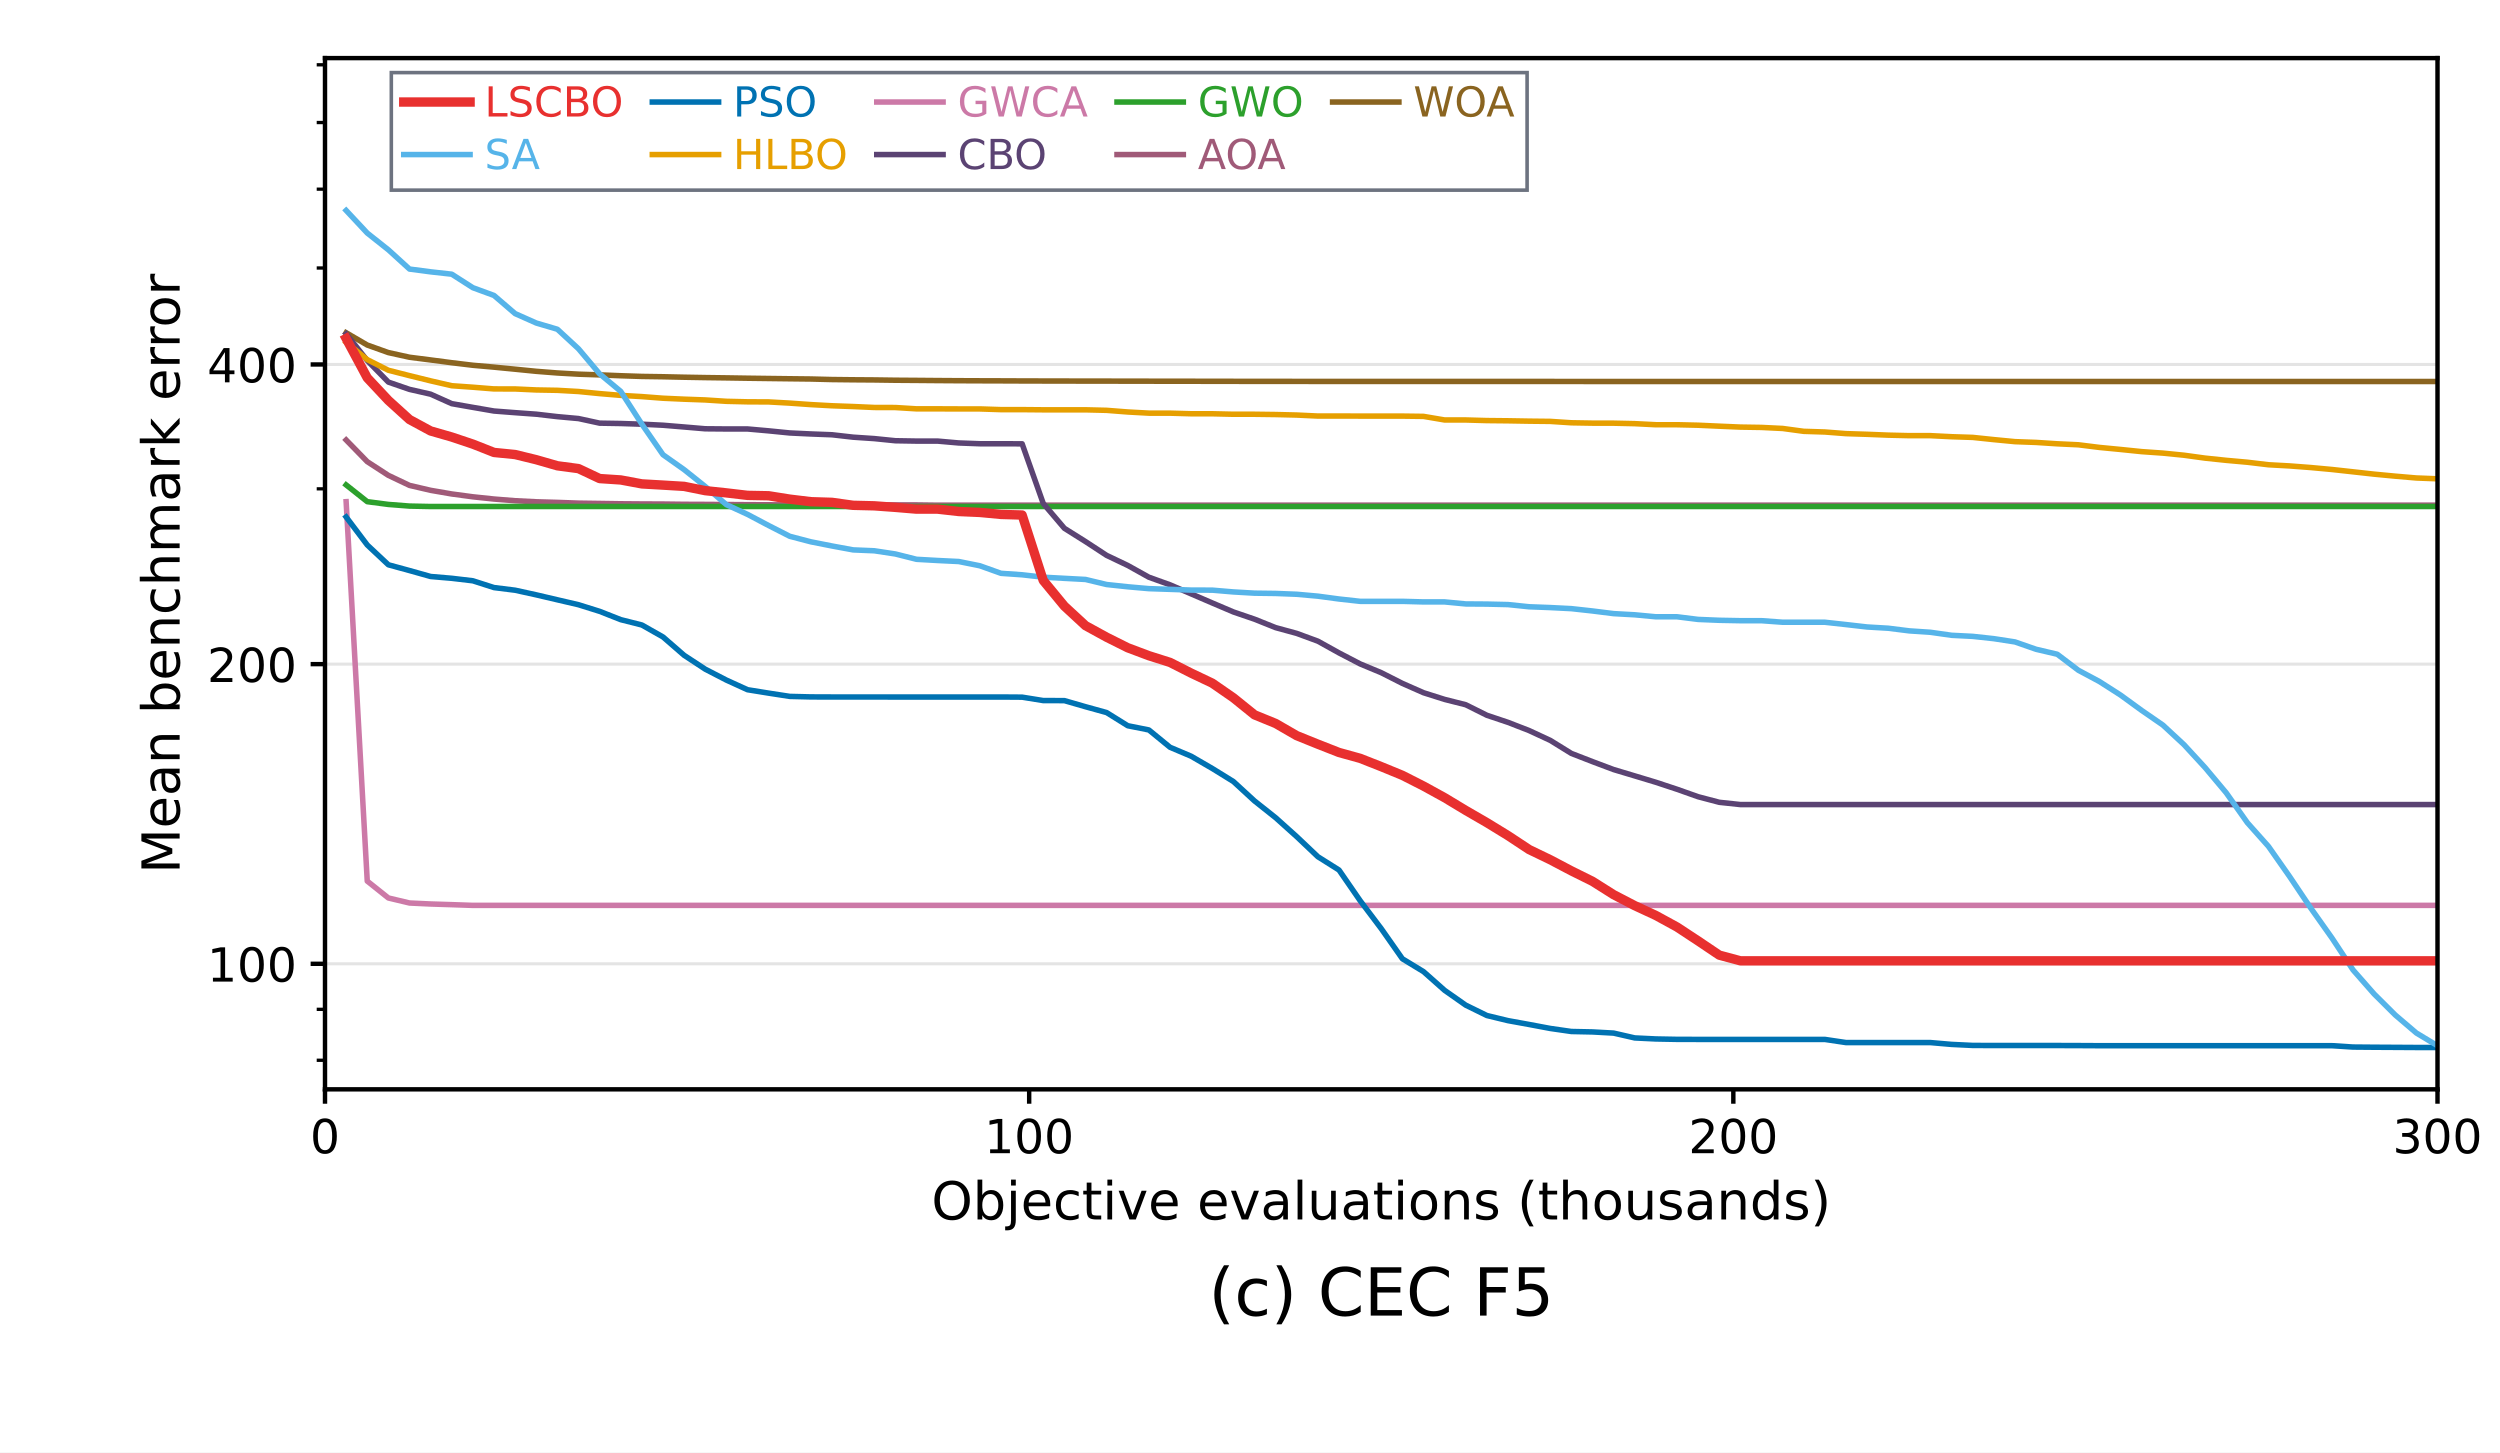
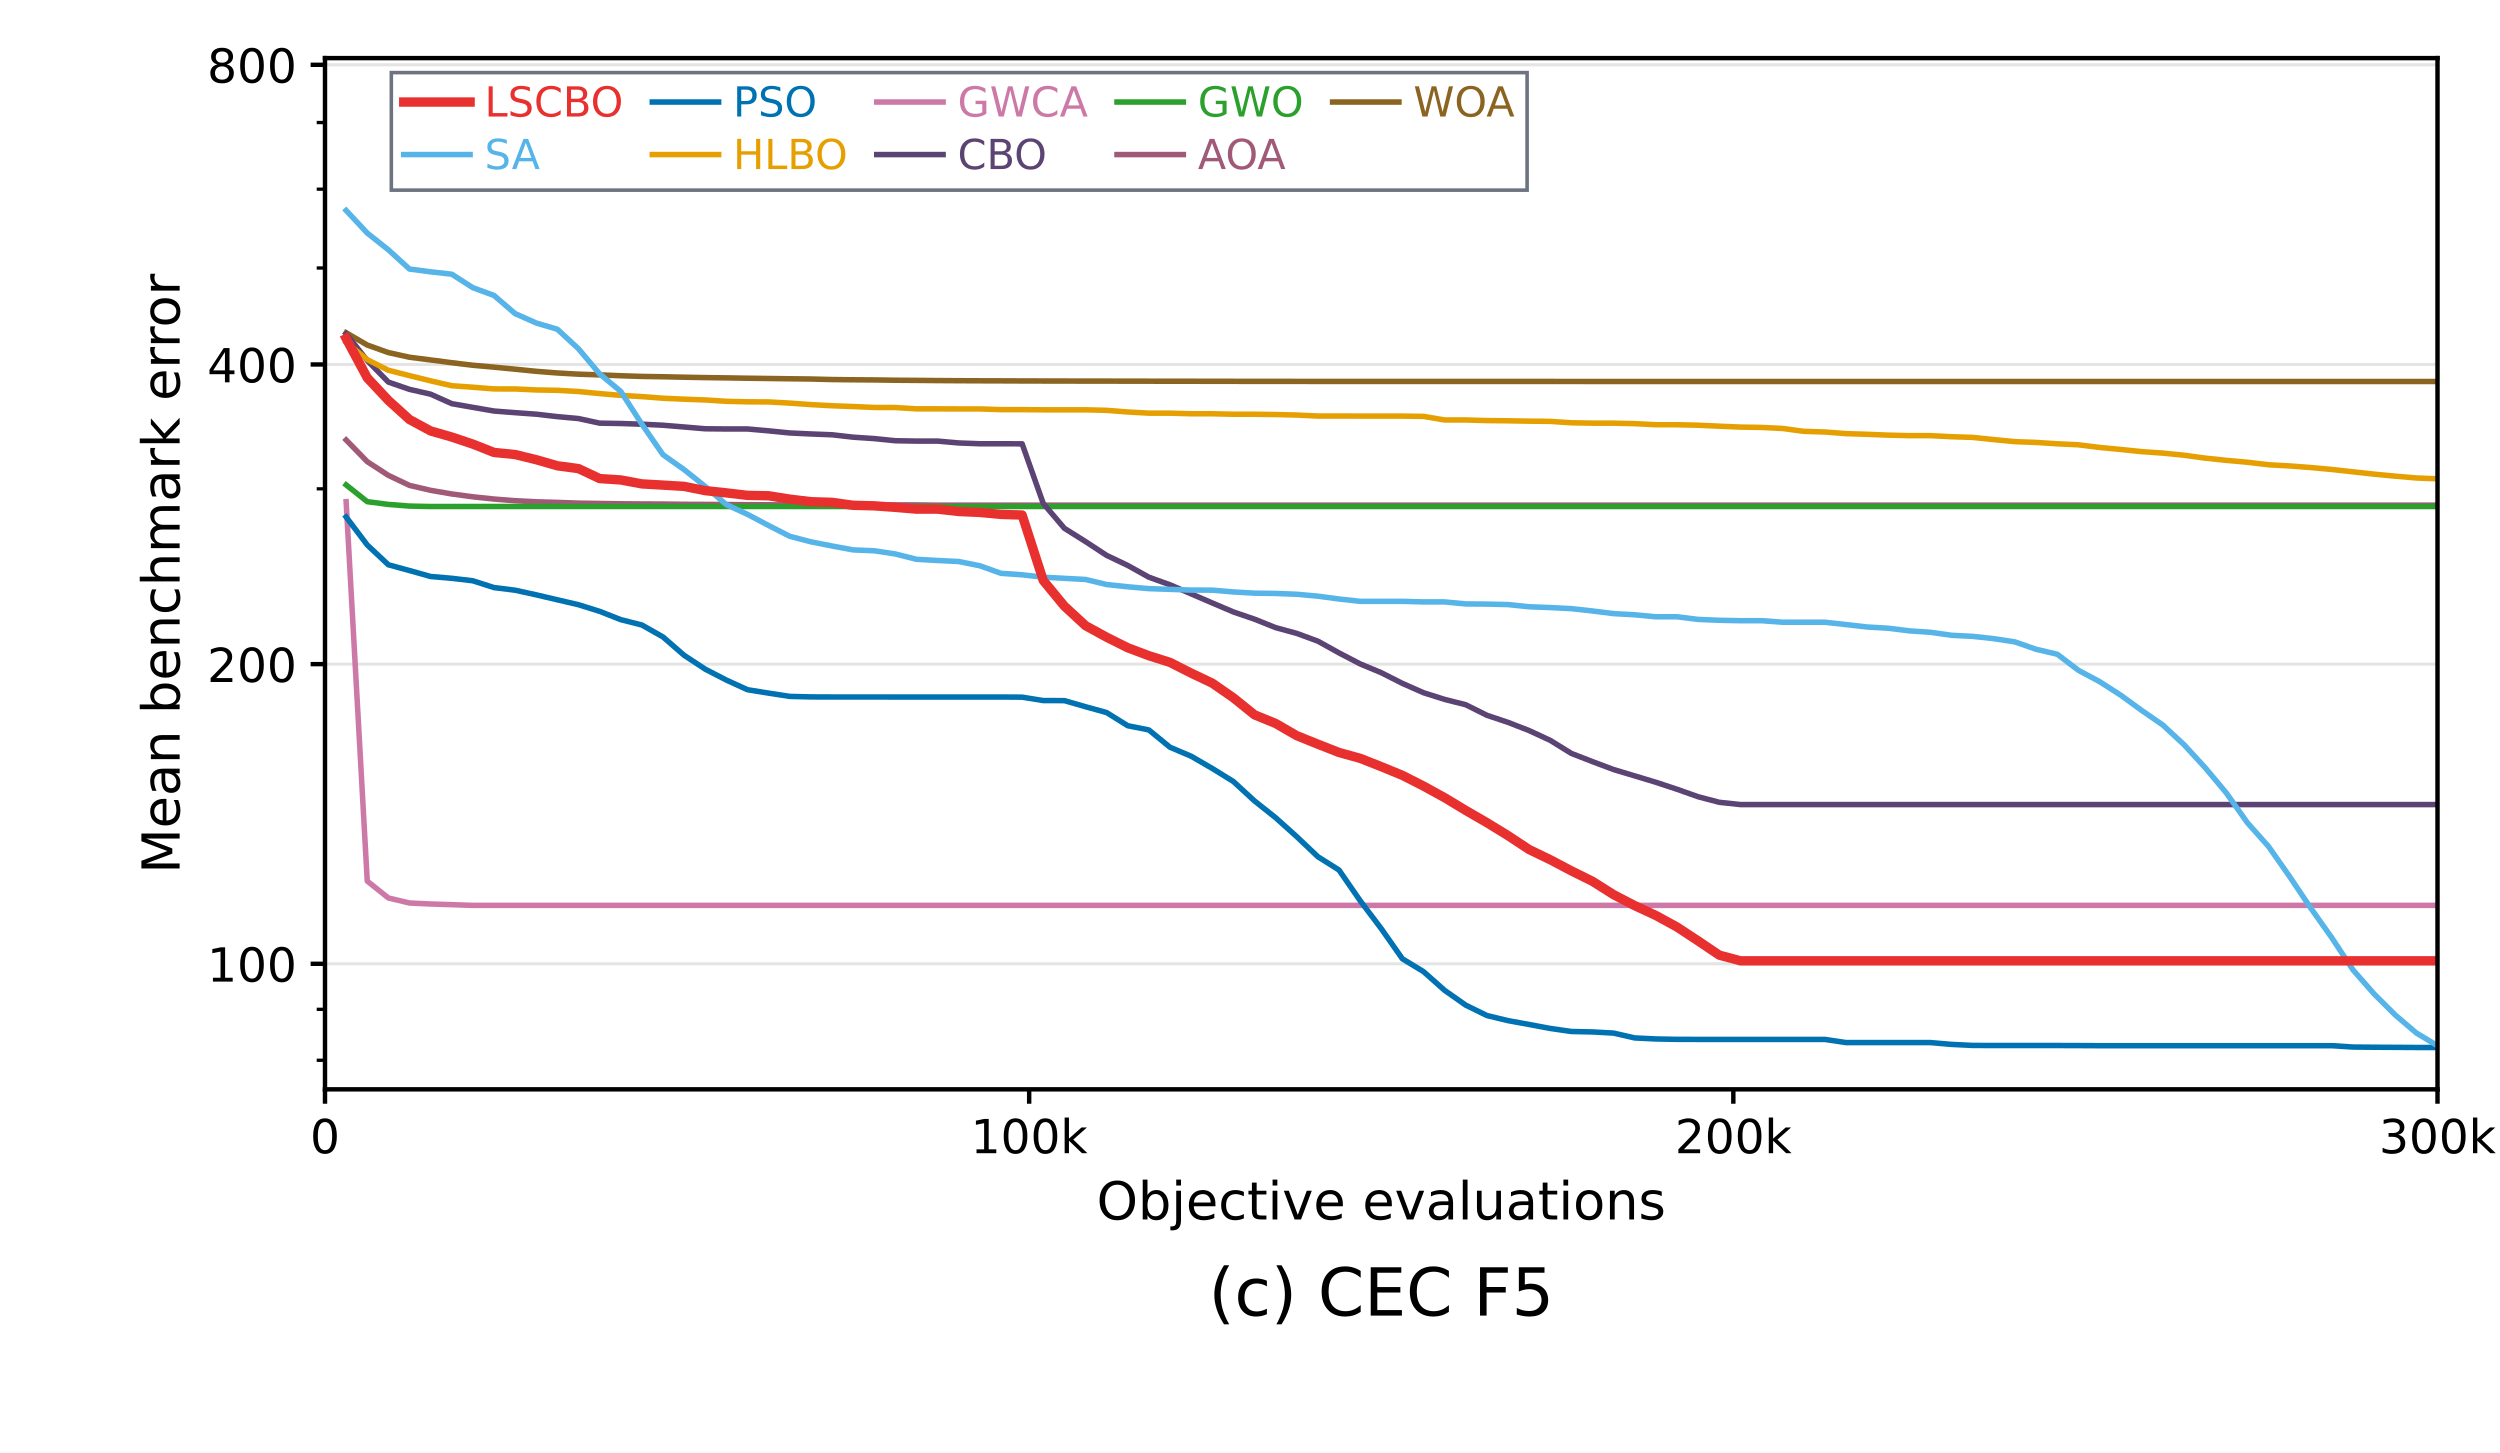
<svg xmlns="http://www.w3.org/2000/svg" xmlns:xlink="http://www.w3.org/1999/xlink" width="452.341pt" height="262.8pt" viewBox="0 0 452.341 262.8" version="1.1">
  <defs>
    <style type="text/css">*{stroke-linejoin: round; stroke-linecap: butt}</style>
  </defs>
  <g id="figure_1">
    <g id="patch_1">
      <path d="M 0 262.8  L 452.341 262.8  L 452.341 0  L 0 0  z " style="fill: #ffffff" />
    </g>
    <g id="axes_1">
      <g id="patch_2">
        <path d="M 58.804 197.1  L 441.033 197.1  L 441.033 10.512  L 58.804 10.512  z " style="fill: #ffffff" />
      </g>
      <g id="matplotlib.axis_1">
        <g id="xtick_1">
          <g id="line2d_1">
            <defs>
              <path id="mbdde898f08" d="M 0 0  L 0 2.6  " style="stroke: #000000; stroke-width: 0.8" />
            </defs>
            <g>
              <use xlink:href="#mbdde898f08" x="58.804" y="197.1" style="stroke: #000000; stroke-width: 0.8" />
            </g>
          </g>
          <g id="text_1">
            <text style="font-size: 8.5px; font-family: 'DejaVu Sans'; text-anchor: middle" x="58.804" y="208.659" transform="rotate(-0 58.80438 208.6587)">0</text>
          </g>
        </g>
        <g id="xtick_2">
          <g id="line2d_2">
            <g>
              <use xlink:href="#mbdde898f08" x="186.214" y="197.1" style="stroke: #000000; stroke-width: 0.8" />
            </g>
          </g>
          <g id="text_2">
-             <text style="font-size: 8.5px; font-family: 'DejaVu Sans'; text-anchor: middle" x="186.214" y="208.659" transform="rotate(-0 186.2139 208.6587)">100</text>
+             <text style="font-size: 8.5px; font-family: 'DejaVu Sans'; text-anchor: middle" x="186.214" y="208.659" transform="rotate(-0 186.2139 208.6587)">100k</text>
          </g>
        </g>
        <g id="xtick_3">
          <g id="line2d_3">
            <g>
              <use xlink:href="#mbdde898f08" x="313.623" y="197.1" style="stroke: #000000; stroke-width: 0.8" />
            </g>
          </g>
          <g id="text_3">
-             <text style="font-size: 8.5px; font-family: 'DejaVu Sans'; text-anchor: middle" x="313.623" y="208.659" transform="rotate(-0 313.6234 208.6587)">200</text>
+             <text style="font-size: 8.5px; font-family: 'DejaVu Sans'; text-anchor: middle" x="313.623" y="208.659" transform="rotate(-0 313.6234 208.6587)">200k</text>
          </g>
        </g>
        <g id="xtick_4">
          <g id="line2d_4">
            <g>
              <use xlink:href="#mbdde898f08" x="441.033" y="197.1" style="stroke: #000000; stroke-width: 0.8" />
            </g>
          </g>
          <g id="text_4">
-             <text style="font-size: 8.5px; font-family: 'DejaVu Sans'; text-anchor: middle" x="441.033" y="208.659" transform="rotate(-0 441.0329 208.6587)">300</text>
+             <text style="font-size: 8.5px; font-family: 'DejaVu Sans'; text-anchor: middle" x="441.033" y="208.659" transform="rotate(-0 441.0329 208.6587)">300k</text>
          </g>
        </g>
        <g id="text_5">
-           <text style="font-size: 9.5px; font-family: 'DejaVu Sans'; text-anchor: middle" x="249.919" y="220.645" transform="rotate(-0 249.9186 220.6449)">Objective evaluations (thousands)</text>
+           <text style="font-size: 9.5px; font-family: 'DejaVu Sans'; text-anchor: middle" x="249.919" y="220.645" transform="rotate(-0 249.9186 220.6449)">Objective evaluations</text>
        </g>
      </g>
      <g id="matplotlib.axis_2">
        <g id="ytick_1">
          <g id="line2d_5">
            <path d="M 58.804 174.385  L 441.033 174.385  " clip-path="url(#p9ab240a6cf)" style="fill: none; stroke: #e4e4e4; stroke-width: 0.55; stroke-linecap: square" />
          </g>
          <g id="line2d_6">
            <defs>
              <path id="mfd543a9709" d="M 0 0  L -2.6 0  " style="stroke: #000000; stroke-width: 0.8" />
            </defs>
            <g>
              <use xlink:href="#mfd543a9709" x="58.804" y="174.385" style="stroke: #000000; stroke-width: 0.8" />
            </g>
          </g>
          <g id="text_6">
            <text style="font-size: 8.5px; font-family: 'DejaVu Sans'; text-anchor: end" x="53.704" y="177.614" transform="rotate(-0 53.70438 177.6143)">100</text>
          </g>
        </g>
        <g id="ytick_2">
          <g id="line2d_7">
            <path d="M 58.804 120.165  L 441.033 120.165  " clip-path="url(#p9ab240a6cf)" style="fill: none; stroke: #e4e4e4; stroke-width: 0.55; stroke-linecap: square" />
          </g>
          <g id="line2d_8">
            <g>
              <use xlink:href="#mfd543a9709" x="58.804" y="120.165" style="stroke: #000000; stroke-width: 0.8" />
            </g>
          </g>
          <g id="text_7">
            <text style="font-size: 8.5px; font-family: 'DejaVu Sans'; text-anchor: end" x="53.704" y="123.394" transform="rotate(-0 53.70438 123.394)">200</text>
          </g>
        </g>
        <g id="ytick_3">
          <g id="line2d_9">
            <path d="M 58.804 65.944  L 441.033 65.944  " clip-path="url(#p9ab240a6cf)" style="fill: none; stroke: #e4e4e4; stroke-width: 0.55; stroke-linecap: square" />
          </g>
          <g id="line2d_10">
            <g>
              <use xlink:href="#mfd543a9709" x="58.804" y="65.944" style="stroke: #000000; stroke-width: 0.8" />
            </g>
          </g>
          <g id="text_8">
            <text style="font-size: 8.5px; font-family: 'DejaVu Sans'; text-anchor: end" x="53.704" y="69.174" transform="rotate(-0 53.70438 69.17363)">400</text>
          </g>
        </g>
        <g id="ytick_4">
          <g id="line2d_11">
+             <path d="M 58.804 11.724  L 441.033 11.724  " clip-path="url(#p9ab240a6cf)" style="fill: none; stroke: #e4e4e4; stroke-width: 0.55; stroke-linecap: square" />
+           </g>
+           <g id="line2d_12">
+             <g>
+               <use xlink:href="#mfd543a9709" x="58.804" y="11.724" style="stroke: #000000; stroke-width: 0.8" />
+             </g>
+           </g>
+           <g id="text_9">
+             <text style="font-size: 8.5px; font-family: 'DejaVu Sans'; text-anchor: end" x="53.704" y="14.953" transform="rotate(-0 53.70438 14.95328)">800</text>
+           </g>
+         </g>
+         <g id="ytick_5">
+           <g id="line2d_13">
            <defs>
              <path id="mfd4f8b4df8" d="M 0 0  L -1.5 0  " style="stroke: #000000; stroke-width: 0.6" />
            </defs>
            <g>
              <use xlink:href="#mfd4f8b4df8" x="58.804" y="191.84" style="stroke: #000000; stroke-width: 0.6" />
            </g>
          </g>
        </g>
-         <g id="ytick_5">
-           <g id="line2d_12">
+         <g id="ytick_6">
+           <g id="line2d_14">
            <g>
              <use xlink:href="#mfd4f8b4df8" x="58.804" y="182.627" style="stroke: #000000; stroke-width: 0.6" />
            </g>
          </g>
        </g>
-         <g id="ytick_6">
-           <g id="line2d_13">
+         <g id="ytick_7">
+           <g id="line2d_15">
            <g>
              <use xlink:href="#mfd4f8b4df8" x="58.804" y="88.448" style="stroke: #000000; stroke-width: 0.6" />
            </g>
          </g>
        </g>
-         <g id="ytick_7">
-           <g id="line2d_14">
+         <g id="ytick_8">
+           <g id="line2d_16">
            <g>
              <use xlink:href="#mfd4f8b4df8" x="58.804" y="48.489" style="stroke: #000000; stroke-width: 0.6" />
            </g>
          </g>
        </g>
-         <g id="ytick_8">
-           <g id="line2d_15">
+         <g id="ytick_9">
+           <g id="line2d_17">
            <g>
              <use xlink:href="#mfd4f8b4df8" x="58.804" y="34.227" style="stroke: #000000; stroke-width: 0.6" />
            </g>
          </g>
        </g>
-         <g id="ytick_9">
-           <g id="line2d_16">
+         <g id="ytick_10">
+           <g id="line2d_18">
            <g>
              <use xlink:href="#mfd4f8b4df8" x="58.804" y="22.169" style="stroke: #000000; stroke-width: 0.6" />
            </g>
          </g>
        </g>
-         <g id="ytick_10">
-           <g id="line2d_17">
-             <g>
-               <use xlink:href="#mfd4f8b4df8" x="58.804" y="11.724" style="stroke: #000000; stroke-width: 0.6" />
-             </g>
-           </g>
-         </g>
-         <g id="text_9">
+         <g id="text_10">
          <text style="font-size: 9.5px; font-family: 'DejaVu Sans'; text-anchor: middle" x="32.504" y="103.806" transform="rotate(-90 32.50431 103.806)">Mean benchmark error</text>
        </g>
      </g>
      <g id="curve_Fig3_F5_0_WOA">
        <path d="M 62.627 60.205  L 66.449 62.431  L 70.271 63.797  L 74.094 64.639  L 77.916 65.128  L 81.738 65.63  L 85.56 66.091  L 89.383 66.431  L 93.205 66.804  L 97.027 67.185  L 100.85 67.484  L 104.672 67.702  L 108.494 67.829  L 112.316 67.984  L 116.139 68.109  L 119.961 68.167  L 123.783 68.252  L 127.606 68.32  L 131.428 68.371  L 135.25 68.433  L 139.072 68.484  L 142.895 68.532  L 146.717 68.576  L 150.539 68.673  L 154.362 68.716  L 158.184 68.744  L 162.006 68.798  L 165.828 68.826  L 169.651 68.858  L 173.473 68.884  L 177.295 68.9  L 181.118 68.912  L 184.94 68.928  L 188.762 68.938  L 192.584 68.947  L 196.407 68.952  L 200.229 68.959  L 204.051 68.964  L 207.873 68.972  L 211.696 68.979  L 215.518 68.983  L 219.34 68.99  L 223.163 68.996  L 226.985 69.003  L 230.807 69.006  L 234.629 69.009  L 238.452 69.011  L 242.274 69.012  L 246.096 69.013  L 249.919 69.014  L 253.741 69.015  L 257.563 69.016  L 261.385 69.016  L 265.208 69.017  L 269.03 69.018  L 272.852 69.019  L 276.675 69.019  L 280.497 69.02  L 284.319 69.021  L 288.141 69.023  L 291.964 69.024  L 295.786 69.024  L 299.608 69.024  L 303.431 69.025  L 307.253 69.025  L 311.075 69.026  L 314.897 69.026  L 318.72 69.026  L 322.542 69.026  L 326.364 69.027  L 330.187 69.027  L 334.009 69.027  L 337.831 69.028  L 341.653 69.028  L 345.476 69.028  L 349.298 69.028  L 353.12 69.028  L 356.943 69.028  L 360.765 69.028  L 364.587 69.028  L 368.409 69.028  L 372.232 69.028  L 376.054 69.028  L 379.876 69.028  L 383.699 69.028  L 387.521 69.028  L 391.343 69.028  L 395.165 69.028  L 398.988 69.028  L 402.81 69.028  L 406.632 69.028  L 410.455 69.028  L 414.277 69.028  L 418.099 69.028  L 421.921 69.028  L 425.744 69.028  L 429.566 69.028  L 433.388 69.028  L 437.211 69.028  L 441.033 69.028  " clip-path="url(#p9ab240a6cf)" style="fill: none; stroke: #8a6420; stroke-linecap: square" />
      </g>
      <g id="curve_Fig3_F5_0_AOA">
        <path d="M 62.627 79.607  L 66.449 83.531  L 70.271 86.012  L 74.094 87.827  L 77.916 88.717  L 81.738 89.377  L 85.56 89.891  L 89.383 90.295  L 93.205 90.601  L 97.027 90.792  L 100.85 90.901  L 104.672 91.035  L 108.494 91.091  L 112.316 91.151  L 116.139 91.183  L 119.961 91.2  L 123.783 91.248  L 127.606 91.264  L 131.428 91.29  L 135.25 91.316  L 139.072 91.335  L 142.895 91.341  L 146.717 91.343  L 150.539 91.345  L 154.362 91.357  L 158.184 91.357  L 162.006 91.357  L 165.828 91.357  L 169.651 91.406  L 173.473 91.406  L 177.295 91.406  L 181.118 91.406  L 184.94 91.406  L 188.762 91.406  L 192.584 91.406  L 196.407 91.406  L 200.229 91.406  L 204.051 91.406  L 207.873 91.406  L 211.696 91.406  L 215.518 91.406  L 219.34 91.406  L 223.163 91.406  L 226.985 91.406  L 230.807 91.406  L 234.629 91.406  L 238.452 91.406  L 242.274 91.406  L 246.096 91.406  L 249.919 91.406  L 253.741 91.406  L 257.563 91.406  L 261.385 91.406  L 265.208 91.406  L 269.03 91.406  L 272.852 91.406  L 276.675 91.406  L 280.497 91.406  L 284.319 91.406  L 288.141 91.406  L 291.964 91.406  L 295.786 91.406  L 299.608 91.406  L 303.431 91.406  L 307.253 91.406  L 311.075 91.406  L 314.897 91.406  L 318.72 91.406  L 322.542 91.406  L 326.364 91.406  L 330.187 91.406  L 334.009 91.406  L 337.831 91.406  L 341.653 91.406  L 345.476 91.406  L 349.298 91.406  L 353.12 91.406  L 356.943 91.406  L 360.765 91.406  L 364.587 91.406  L 368.409 91.406  L 372.232 91.406  L 376.054 91.406  L 379.876 91.406  L 383.699 91.406  L 387.521 91.406  L 391.343 91.406  L 395.165 91.406  L 398.988 91.406  L 402.81 91.406  L 406.632 91.406  L 410.455 91.406  L 414.277 91.406  L 418.099 91.406  L 421.921 91.406  L 425.744 91.406  L 429.566 91.406  L 433.388 91.406  L 437.211 91.406  L 441.033 91.406  " clip-path="url(#p9ab240a6cf)" style="fill: none; stroke: #a05a78; stroke-linecap: square" />
      </g>
      <g id="curve_Fig3_F5_0_GWO">
        <path d="M 62.627 87.741  L 66.449 90.769  L 70.271 91.27  L 74.094 91.568  L 77.916 91.647  L 81.738 91.647  L 85.56 91.647  L 89.383 91.647  L 93.205 91.647  L 97.027 91.647  L 100.85 91.647  L 104.672 91.647  L 108.494 91.647  L 112.316 91.647  L 116.139 91.647  L 119.961 91.647  L 123.783 91.647  L 127.606 91.647  L 131.428 91.647  L 135.25 91.647  L 139.072 91.647  L 142.895 91.647  L 146.717 91.647  L 150.539 91.647  L 154.362 91.647  L 158.184 91.647  L 162.006 91.647  L 165.828 91.647  L 169.651 91.647  L 173.473 91.647  L 177.295 91.647  L 181.118 91.647  L 184.94 91.647  L 188.762 91.647  L 192.584 91.647  L 196.407 91.647  L 200.229 91.647  L 204.051 91.647  L 207.873 91.647  L 211.696 91.647  L 215.518 91.647  L 219.34 91.647  L 223.163 91.647  L 226.985 91.647  L 230.807 91.647  L 234.629 91.647  L 238.452 91.647  L 242.274 91.647  L 246.096 91.647  L 249.919 91.647  L 253.741 91.647  L 257.563 91.647  L 261.385 91.647  L 265.208 91.647  L 269.03 91.647  L 272.852 91.647  L 276.675 91.647  L 280.497 91.647  L 284.319 91.647  L 288.141 91.647  L 291.964 91.647  L 295.786 91.647  L 299.608 91.647  L 303.431 91.647  L 307.253 91.647  L 311.075 91.647  L 314.897 91.647  L 318.72 91.647  L 322.542 91.647  L 326.364 91.647  L 330.187 91.647  L 334.009 91.647  L 337.831 91.647  L 341.653 91.647  L 345.476 91.647  L 349.298 91.647  L 353.12 91.647  L 356.943 91.647  L 360.765 91.647  L 364.587 91.647  L 368.409 91.647  L 372.232 91.647  L 376.054 91.647  L 379.876 91.647  L 383.699 91.647  L 387.521 91.647  L 391.343 91.647  L 395.165 91.647  L 398.988 91.647  L 402.81 91.647  L 406.632 91.647  L 410.455 91.647  L 414.277 91.647  L 418.099 91.647  L 421.921 91.647  L 425.744 91.647  L 429.566 91.647  L 433.388 91.647  L 437.211 91.647  L 441.033 91.647  " clip-path="url(#p9ab240a6cf)" style="fill: none; stroke: #2ca02c; stroke-linecap: square" />
      </g>
      <g id="curve_Fig3_F5_0_CBO">
        <path d="M 62.627 60.41  L 66.449 65.228  L 70.271 69.136  L 74.094 70.452  L 77.916 71.323  L 81.738 73.036  L 85.56 73.708  L 89.383 74.37  L 93.205 74.665  L 97.027 74.942  L 100.85 75.384  L 104.672 75.732  L 108.494 76.563  L 112.316 76.627  L 116.139 76.753  L 119.961 76.94  L 123.783 77.257  L 127.606 77.582  L 131.428 77.616  L 135.25 77.616  L 139.072 77.955  L 142.895 78.338  L 146.717 78.519  L 150.539 78.665  L 154.362 79.101  L 158.184 79.358  L 162.006 79.745  L 165.828 79.81  L 169.651 79.81  L 173.473 80.147  L 177.295 80.29  L 181.118 80.293  L 184.94 80.303  L 188.762 91.096  L 192.584 95.588  L 196.407 97.989  L 200.229 100.488  L 204.051 102.31  L 207.873 104.439  L 211.696 105.812  L 215.518 107.453  L 219.34 109.097  L 223.163 110.724  L 226.985 112.031  L 230.807 113.561  L 234.629 114.604  L 238.452 116.011  L 242.274 118.133  L 246.096 120.123  L 249.919 121.716  L 253.741 123.652  L 257.563 125.338  L 261.385 126.548  L 265.208 127.515  L 269.03 129.42  L 272.852 130.702  L 276.675 132.186  L 280.497 133.96  L 284.319 136.322  L 288.141 137.807  L 291.964 139.243  L 295.786 140.388  L 299.608 141.543  L 303.431 142.807  L 307.253 144.159  L 311.075 145.165  L 314.897 145.574  L 318.72 145.574  L 322.542 145.574  L 326.364 145.574  L 330.187 145.574  L 334.009 145.574  L 337.831 145.574  L 341.653 145.574  L 345.476 145.574  L 349.298 145.574  L 353.12 145.574  L 356.943 145.574  L 360.765 145.574  L 364.587 145.574  L 368.409 145.574  L 372.232 145.574  L 376.054 145.574  L 379.876 145.574  L 383.699 145.574  L 387.521 145.574  L 391.343 145.574  L 395.165 145.574  L 398.988 145.574  L 402.81 145.574  L 406.632 145.574  L 410.455 145.574  L 414.277 145.574  L 418.099 145.574  L 421.921 145.574  L 425.744 145.574  L 429.566 145.574  L 433.388 145.574  L 437.211 145.574  L 441.033 145.574  " clip-path="url(#p9ab240a6cf)" style="fill: none; stroke: #5b4373; stroke-linecap: square" />
      </g>
      <g id="curve_Fig3_F5_0_GWCA">
        <path d="M 62.627 90.771  L 66.449 159.424  L 70.271 162.477  L 74.094 163.386  L 77.916 163.565  L 81.738 163.686  L 85.56 163.817  L 89.383 163.817  L 93.205 163.817  L 97.027 163.817  L 100.85 163.817  L 104.672 163.817  L 108.494 163.817  L 112.316 163.817  L 116.139 163.817  L 119.961 163.817  L 123.783 163.817  L 127.606 163.817  L 131.428 163.817  L 135.25 163.817  L 139.072 163.817  L 142.895 163.817  L 146.717 163.817  L 150.539 163.817  L 154.362 163.817  L 158.184 163.817  L 162.006 163.817  L 165.828 163.817  L 169.651 163.817  L 173.473 163.817  L 177.295 163.817  L 181.118 163.817  L 184.94 163.817  L 188.762 163.817  L 192.584 163.817  L 196.407 163.817  L 200.229 163.817  L 204.051 163.817  L 207.873 163.817  L 211.696 163.817  L 215.518 163.817  L 219.34 163.817  L 223.163 163.817  L 226.985 163.817  L 230.807 163.817  L 234.629 163.817  L 238.452 163.817  L 242.274 163.817  L 246.096 163.817  L 249.919 163.817  L 253.741 163.817  L 257.563 163.817  L 261.385 163.817  L 265.208 163.817  L 269.03 163.817  L 272.852 163.817  L 276.675 163.817  L 280.497 163.817  L 284.319 163.817  L 288.141 163.817  L 291.964 163.817  L 295.786 163.817  L 299.608 163.817  L 303.431 163.817  L 307.253 163.817  L 311.075 163.817  L 314.897 163.817  L 318.72 163.817  L 322.542 163.817  L 326.364 163.817  L 330.187 163.817  L 334.009 163.817  L 337.831 163.817  L 341.653 163.817  L 345.476 163.817  L 349.298 163.817  L 353.12 163.817  L 356.943 163.817  L 360.765 163.817  L 364.587 163.817  L 368.409 163.817  L 372.232 163.817  L 376.054 163.817  L 379.876 163.817  L 383.699 163.817  L 387.521 163.817  L 391.343 163.817  L 395.165 163.817  L 398.988 163.817  L 402.81 163.817  L 406.632 163.817  L 410.455 163.817  L 414.277 163.817  L 418.099 163.817  L 421.921 163.817  L 425.744 163.817  L 429.566 163.817  L 433.388 163.817  L 437.211 163.817  L 441.033 163.817  " clip-path="url(#p9ab240a6cf)" style="fill: none; stroke: #cc79a7; stroke-linecap: square" />
      </g>
      <g id="curve_Fig3_F5_0_HLBO">
        <path d="M 62.627 61.92  L 66.449 65.07  L 70.271 66.995  L 74.094 67.969  L 77.916 68.911  L 81.738 69.793  L 85.56 70.062  L 89.383 70.37  L 93.205 70.377  L 97.027 70.555  L 100.85 70.623  L 104.672 70.839  L 108.494 71.216  L 112.316 71.537  L 116.139 71.759  L 119.961 72.054  L 123.783 72.227  L 127.606 72.365  L 131.428 72.613  L 135.25 72.703  L 139.072 72.722  L 142.895 72.937  L 146.717 73.207  L 150.539 73.418  L 154.362 73.556  L 158.184 73.726  L 162.006 73.738  L 165.828 73.974  L 169.651 73.974  L 173.473 73.991  L 177.295 73.991  L 181.118 74.116  L 184.94 74.116  L 188.762 74.151  L 192.584 74.151  L 196.407 74.151  L 200.229 74.244  L 204.051 74.542  L 207.873 74.752  L 211.696 74.756  L 215.518 74.864  L 219.34 74.865  L 223.163 74.954  L 226.985 74.954  L 230.807 75.005  L 234.629 75.098  L 238.452 75.278  L 242.274 75.278  L 246.096 75.283  L 249.919 75.283  L 253.741 75.288  L 257.563 75.339  L 261.385 75.988  L 265.208 75.989  L 269.03 76.097  L 272.852 76.136  L 276.675 76.203  L 280.497 76.245  L 284.319 76.496  L 288.141 76.562  L 291.964 76.569  L 295.786 76.655  L 299.608 76.849  L 303.431 76.849  L 307.253 76.938  L 311.075 77.112  L 314.897 77.276  L 318.72 77.337  L 322.542 77.525  L 326.364 78.044  L 330.187 78.164  L 334.009 78.46  L 337.831 78.581  L 341.653 78.734  L 345.476 78.826  L 349.298 78.826  L 353.12 79.018  L 356.943 79.142  L 360.765 79.543  L 364.587 79.911  L 368.409 80.051  L 372.232 80.298  L 376.054 80.479  L 379.876 80.956  L 383.699 81.325  L 387.521 81.717  L 391.343 81.985  L 395.165 82.366  L 398.988 82.892  L 402.81 83.293  L 406.632 83.636  L 410.455 84.092  L 414.277 84.303  L 418.099 84.595  L 421.921 84.947  L 425.744 85.368  L 429.566 85.792  L 433.388 86.156  L 437.211 86.485  L 441.033 86.633  " clip-path="url(#p9ab240a6cf)" style="fill: none; stroke: #e69f00; stroke-linecap: square" />
      </g>
      <g id="curve_Fig3_F5_0_PSO">
        <path d="M 62.627 93.543  L 66.449 98.606  L 70.271 102.192  L 74.094 103.235  L 77.916 104.309  L 81.738 104.635  L 85.56 105.087  L 89.383 106.315  L 93.205 106.792  L 97.027 107.631  L 100.85 108.527  L 104.672 109.417  L 108.494 110.614  L 112.316 112.119  L 116.139 113.086  L 119.961 115.251  L 123.783 118.569  L 127.606 121.079  L 131.428 123.053  L 135.25 124.795  L 139.072 125.412  L 142.895 126.003  L 146.717 126.097  L 150.539 126.113  L 154.362 126.113  L 158.184 126.113  L 162.006 126.114  L 165.828 126.114  L 169.651 126.114  L 173.473 126.114  L 177.295 126.114  L 181.118 126.114  L 184.94 126.142  L 188.762 126.758  L 192.584 126.767  L 196.407 127.872  L 200.229 128.93  L 204.051 131.311  L 207.873 132.075  L 211.696 135.206  L 215.518 136.825  L 219.34 139.042  L 223.163 141.404  L 226.985 144.917  L 230.807 147.952  L 234.629 151.386  L 238.452 155.013  L 242.274 157.418  L 246.096 162.963  L 249.919 168.029  L 253.741 173.478  L 257.563 175.8  L 261.385 179.189  L 265.208 181.872  L 269.03 183.745  L 272.852 184.671  L 276.675 185.365  L 280.497 186.084  L 284.319 186.635  L 288.141 186.715  L 291.964 186.924  L 295.786 187.8  L 299.608 187.985  L 303.431 188.058  L 307.253 188.067  L 311.075 188.068  L 314.897 188.068  L 318.72 188.069  L 322.542 188.069  L 326.364 188.069  L 330.187 188.069  L 334.009 188.638  L 337.831 188.641  L 341.653 188.641  L 345.476 188.641  L 349.298 188.641  L 353.12 188.971  L 356.943 189.156  L 360.765 189.172  L 364.587 189.172  L 368.409 189.172  L 372.232 189.172  L 376.054 189.184  L 379.876 189.204  L 383.699 189.204  L 387.521 189.204  L 391.343 189.204  L 395.165 189.204  L 398.988 189.204  L 402.81 189.204  L 406.632 189.204  L 410.455 189.204  L 414.277 189.204  L 418.099 189.204  L 421.921 189.204  L 425.744 189.449  L 429.566 189.482  L 433.388 189.504  L 437.211 189.527  L 441.033 189.527  " clip-path="url(#p9ab240a6cf)" style="fill: none; stroke: #0072b2; stroke-linecap: square" />
      </g>
      <g id="curve_Fig3_F5_0_SA">
        <path d="M 62.627 38.076  L 66.449 42.168  L 70.271 45.203  L 74.094 48.683  L 77.916 49.185  L 81.738 49.611  L 85.56 52.057  L 89.383 53.459  L 93.205 56.745  L 97.027 58.446  L 100.85 59.575  L 104.672 63.11  L 108.494 67.645  L 112.316 70.817  L 116.139 76.753  L 119.961 82.276  L 123.783 84.975  L 127.606 88.028  L 131.428 91.309  L 135.25 93.068  L 139.072 95.086  L 142.895 97.035  L 146.717 98.035  L 150.539 98.789  L 154.362 99.496  L 158.184 99.655  L 162.006 100.234  L 165.828 101.198  L 169.651 101.414  L 173.473 101.6  L 177.295 102.37  L 181.118 103.736  L 184.94 104.001  L 188.762 104.435  L 192.584 104.641  L 196.407 104.845  L 200.229 105.761  L 204.051 106.17  L 207.873 106.507  L 211.696 106.634  L 215.518 106.768  L 219.34 106.779  L 223.163 107.102  L 226.985 107.325  L 230.807 107.376  L 234.629 107.525  L 238.452 107.868  L 242.274 108.381  L 246.096 108.804  L 249.919 108.804  L 253.741 108.804  L 257.563 108.909  L 261.385 108.909  L 265.208 109.274  L 269.03 109.302  L 272.852 109.391  L 276.675 109.787  L 280.497 109.931  L 284.319 110.126  L 288.141 110.548  L 291.964 111.027  L 295.786 111.239  L 299.608 111.598  L 303.431 111.598  L 307.253 112.075  L 311.075 112.233  L 314.897 112.306  L 318.72 112.306  L 322.542 112.585  L 326.364 112.588  L 330.187 112.588  L 334.009 113.007  L 337.831 113.444  L 341.653 113.67  L 345.476 114.149  L 349.298 114.405  L 353.12 114.949  L 356.943 115.142  L 360.765 115.56  L 364.587 116.149  L 368.409 117.481  L 372.232 118.376  L 376.054 121.276  L 379.876 123.323  L 383.699 125.773  L 387.521 128.553  L 391.343 131.189  L 395.165 134.737  L 398.988 138.894  L 402.81 143.459  L 406.632 148.861  L 410.455 153.155  L 414.277 158.606  L 418.099 164.304  L 421.921 169.7  L 425.744 175.493  L 429.566 179.846  L 433.388 183.649  L 437.211 186.912  L 441.033 189.213  " clip-path="url(#p9ab240a6cf)" style="fill: none; stroke: #56b4e9; stroke-linecap: square" />
      </g>
      <g id="curve_Fig3_F5_0_LSCBO">
        <path d="M 62.627 61.241  L 66.449 68.359  L 70.271 72.443  L 74.094 75.91  L 77.916 77.976  L 81.738 79.075  L 85.56 80.357  L 89.383 81.864  L 93.205 82.244  L 97.027 83.178  L 100.85 84.278  L 104.672 84.788  L 108.494 86.589  L 112.316 86.842  L 116.139 87.554  L 119.961 87.773  L 123.783 88.004  L 127.606 88.776  L 131.428 89.18  L 135.25 89.63  L 139.072 89.703  L 142.895 90.311  L 146.717 90.776  L 150.539 90.894  L 154.362 91.429  L 158.184 91.522  L 162.006 91.8  L 165.828 92.12  L 169.651 92.12  L 173.473 92.55  L 177.295 92.717  L 181.118 93.076  L 184.94 93.188  L 188.762 105.027  L 192.584 109.668  L 196.407 113.202  L 200.229 115.296  L 204.051 117.205  L 207.873 118.641  L 211.696 119.853  L 215.518 121.789  L 219.34 123.607  L 223.163 126.253  L 226.985 129.338  L 230.807 130.901  L 234.629 133.108  L 238.452 134.652  L 242.274 136.151  L 246.096 137.21  L 249.919 138.715  L 253.741 140.288  L 257.563 142.228  L 261.385 144.33  L 265.208 146.635  L 269.03 148.848  L 272.852 151.191  L 276.675 153.715  L 280.497 155.557  L 284.319 157.569  L 288.141 159.465  L 291.964 161.88  L 295.786 163.866  L 299.608 165.643  L 303.431 167.731  L 307.253 170.245  L 311.075 172.817  L 314.897 173.845  L 318.72 173.845  L 322.542 173.845  L 326.364 173.845  L 330.187 173.845  L 334.009 173.845  L 337.831 173.845  L 341.653 173.845  L 345.476 173.845  L 349.298 173.845  L 353.12 173.845  L 356.943 173.845  L 360.765 173.845  L 364.587 173.845  L 368.409 173.845  L 372.232 173.845  L 376.054 173.845  L 379.876 173.845  L 383.699 173.845  L 387.521 173.845  L 391.343 173.845  L 395.165 173.845  L 398.988 173.845  L 402.81 173.845  L 406.632 173.845  L 410.455 173.845  L 414.277 173.845  L 418.099 173.845  L 421.921 173.845  L 425.744 173.845  L 429.566 173.845  L 433.388 173.845  L 437.211 173.845  L 441.033 173.845  " clip-path="url(#p9ab240a6cf)" style="fill: none; stroke: #e8302f; stroke-width: 1.7; stroke-linecap: square" />
      </g>
      <g id="patch_3">
        <path d="M 58.804 197.1  L 58.804 10.512  " style="fill: none; stroke: #000000; stroke-width: 0.8; stroke-linejoin: miter; stroke-linecap: square" />
      </g>
      <g id="patch_4">
        <path d="M 441.033 197.1  L 441.033 10.512  " style="fill: none; stroke: #000000; stroke-width: 0.8; stroke-linejoin: miter; stroke-linecap: square" />
      </g>
      <g id="patch_5">
        <path d="M 58.804 197.1  L 441.033 197.1  " style="fill: none; stroke: #000000; stroke-width: 0.8; stroke-linejoin: miter; stroke-linecap: square" />
      </g>
      <g id="patch_6">
        <path d="M 58.804 10.512  L 441.033 10.512  " style="fill: none; stroke: #000000; stroke-width: 0.8; stroke-linejoin: miter; stroke-linecap: square" />
      </g>
      <g id="legend_Fig3_F5_0">
        <g id="patch_7">
          <path d="M 70.804 34.404  L 276.307 34.404  L 276.307 13.137  L 70.804 13.137  z " style="fill: #ffffff; stroke: #6d7380; stroke-width: 0.65; stroke-linejoin: miter" />
        </g>
        <g id="legend_line_Fig3_F5_0_LSCBO">
          <path d="M 73.054 18.461  L 79.054 18.461  L 85.054 18.461  " style="fill: none; stroke: #e8302f; stroke-width: 1.7; stroke-linecap: square" />
        </g>
-         <g id="text_10">
+         <g id="text_11">
          <text style="font-size: 7.5px; font-family: 'DejaVu Sans'; text-anchor: start; fill: #e8302f" x="87.679" y="21.086" transform="rotate(-0 87.67938 21.08583)">LSCBO</text>
        </g>
        <g id="legend_line_Fig3_F5_0_SA">
          <path d="M 73.054 27.969  L 79.054 27.969  L 85.054 27.969  " style="fill: none; stroke: #56b4e9; stroke-linecap: square" />
        </g>
-         <g id="text_11">
+         <g id="text_12">
          <text style="font-size: 7.5px; font-family: 'DejaVu Sans'; text-anchor: start; fill: #56b4e9" x="87.679" y="30.594" transform="rotate(-0 87.67938 30.59442)">SA</text>
        </g>
        <g id="legend_line_Fig3_F5_0_PSO">
          <path d="M 118.025 18.461  L 124.025 18.461  L 130.025 18.461  " style="fill: none; stroke: #0072b2; stroke-linecap: square" />
        </g>
-         <g id="text_12">
+         <g id="text_13">
          <text style="font-size: 7.5px; font-family: 'DejaVu Sans'; text-anchor: start; fill: #0072b2" x="132.65" y="21.086" transform="rotate(-0 132.6501 21.08583)">PSO</text>
        </g>
        <g id="legend_line_Fig3_F5_0_HLBO">
          <path d="M 118.025 27.969  L 124.025 27.969  L 130.025 27.969  " style="fill: none; stroke: #e69f00; stroke-linecap: square" />
        </g>
-         <g id="text_13">
+         <g id="text_14">
          <text style="font-size: 7.5px; font-family: 'DejaVu Sans'; text-anchor: start; fill: #e69f00" x="132.65" y="30.594" transform="rotate(-0 132.6501 30.59442)">HLBO</text>
        </g>
        <g id="legend_line_Fig3_F5_0_GWCA">
          <path d="M 158.638 18.461  L 164.638 18.461  L 170.638 18.461  " style="fill: none; stroke: #cc79a7; stroke-linecap: square" />
        </g>
-         <g id="text_14">
+         <g id="text_15">
          <text style="font-size: 7.5px; font-family: 'DejaVu Sans'; text-anchor: start; fill: #cc79a7" x="173.263" y="21.086" transform="rotate(-0 173.2626 21.08583)">GWCA</text>
        </g>
        <g id="legend_line_Fig3_F5_0_CBO">
          <path d="M 158.638 27.969  L 164.638 27.969  L 170.638 27.969  " style="fill: none; stroke: #5b4373; stroke-linecap: square" />
        </g>
-         <g id="text_15">
+         <g id="text_16">
          <text style="font-size: 7.5px; font-family: 'DejaVu Sans'; text-anchor: start; fill: #5b4373" x="173.263" y="30.594" transform="rotate(-0 173.2626 30.59442)">CBO</text>
        </g>
        <g id="legend_line_Fig3_F5_0_GWO">
          <path d="M 202.107 18.461  L 208.107 18.461  L 214.107 18.461  " style="fill: none; stroke: #2ca02c; stroke-linecap: square" />
        </g>
-         <g id="text_16">
+         <g id="text_17">
          <text style="font-size: 7.5px; font-family: 'DejaVu Sans'; text-anchor: start; fill: #2ca02c" x="216.732" y="21.086" transform="rotate(-0 216.7321 21.08583)">GWO</text>
        </g>
        <g id="legend_line_Fig3_F5_0_AOA">
          <path d="M 202.107 27.969  L 208.107 27.969  L 214.107 27.969  " style="fill: none; stroke: #a05a78; stroke-linecap: square" />
        </g>
-         <g id="text_17">
+         <g id="text_18">
          <text style="font-size: 7.5px; font-family: 'DejaVu Sans'; text-anchor: start; fill: #a05a78" x="216.732" y="30.594" transform="rotate(-0 216.7321 30.59442)">AOA</text>
        </g>
        <g id="legend_line_Fig3_F5_0_WOA">
          <path d="M 241.113 18.461  L 247.113 18.461  L 253.113 18.461  " style="fill: none; stroke: #8a6420; stroke-linecap: square" />
        </g>
-         <g id="text_18">
+         <g id="text_19">
          <text style="font-size: 7.5px; font-family: 'DejaVu Sans'; text-anchor: start; fill: #8a6420" x="255.738" y="21.086" transform="rotate(-0 255.738 21.08583)">WOA</text>
        </g>
      </g>
    </g>
-     <g id="text_19">
+     <g id="text_20">
      <text style="font-size: 12px; font-family: 'DejaVu Sans'; text-anchor: middle" x="249.919" y="238.038" transform="rotate(-0 249.9186 238.0381)">(c) CEC F5</text>
    </g>
  </g>
  <defs>
    <clipPath id="p9ab240a6cf">
      <rect x="58.804" y="10.512" width="382.228" height="186.588" />
    </clipPath>
  </defs>
</svg>
